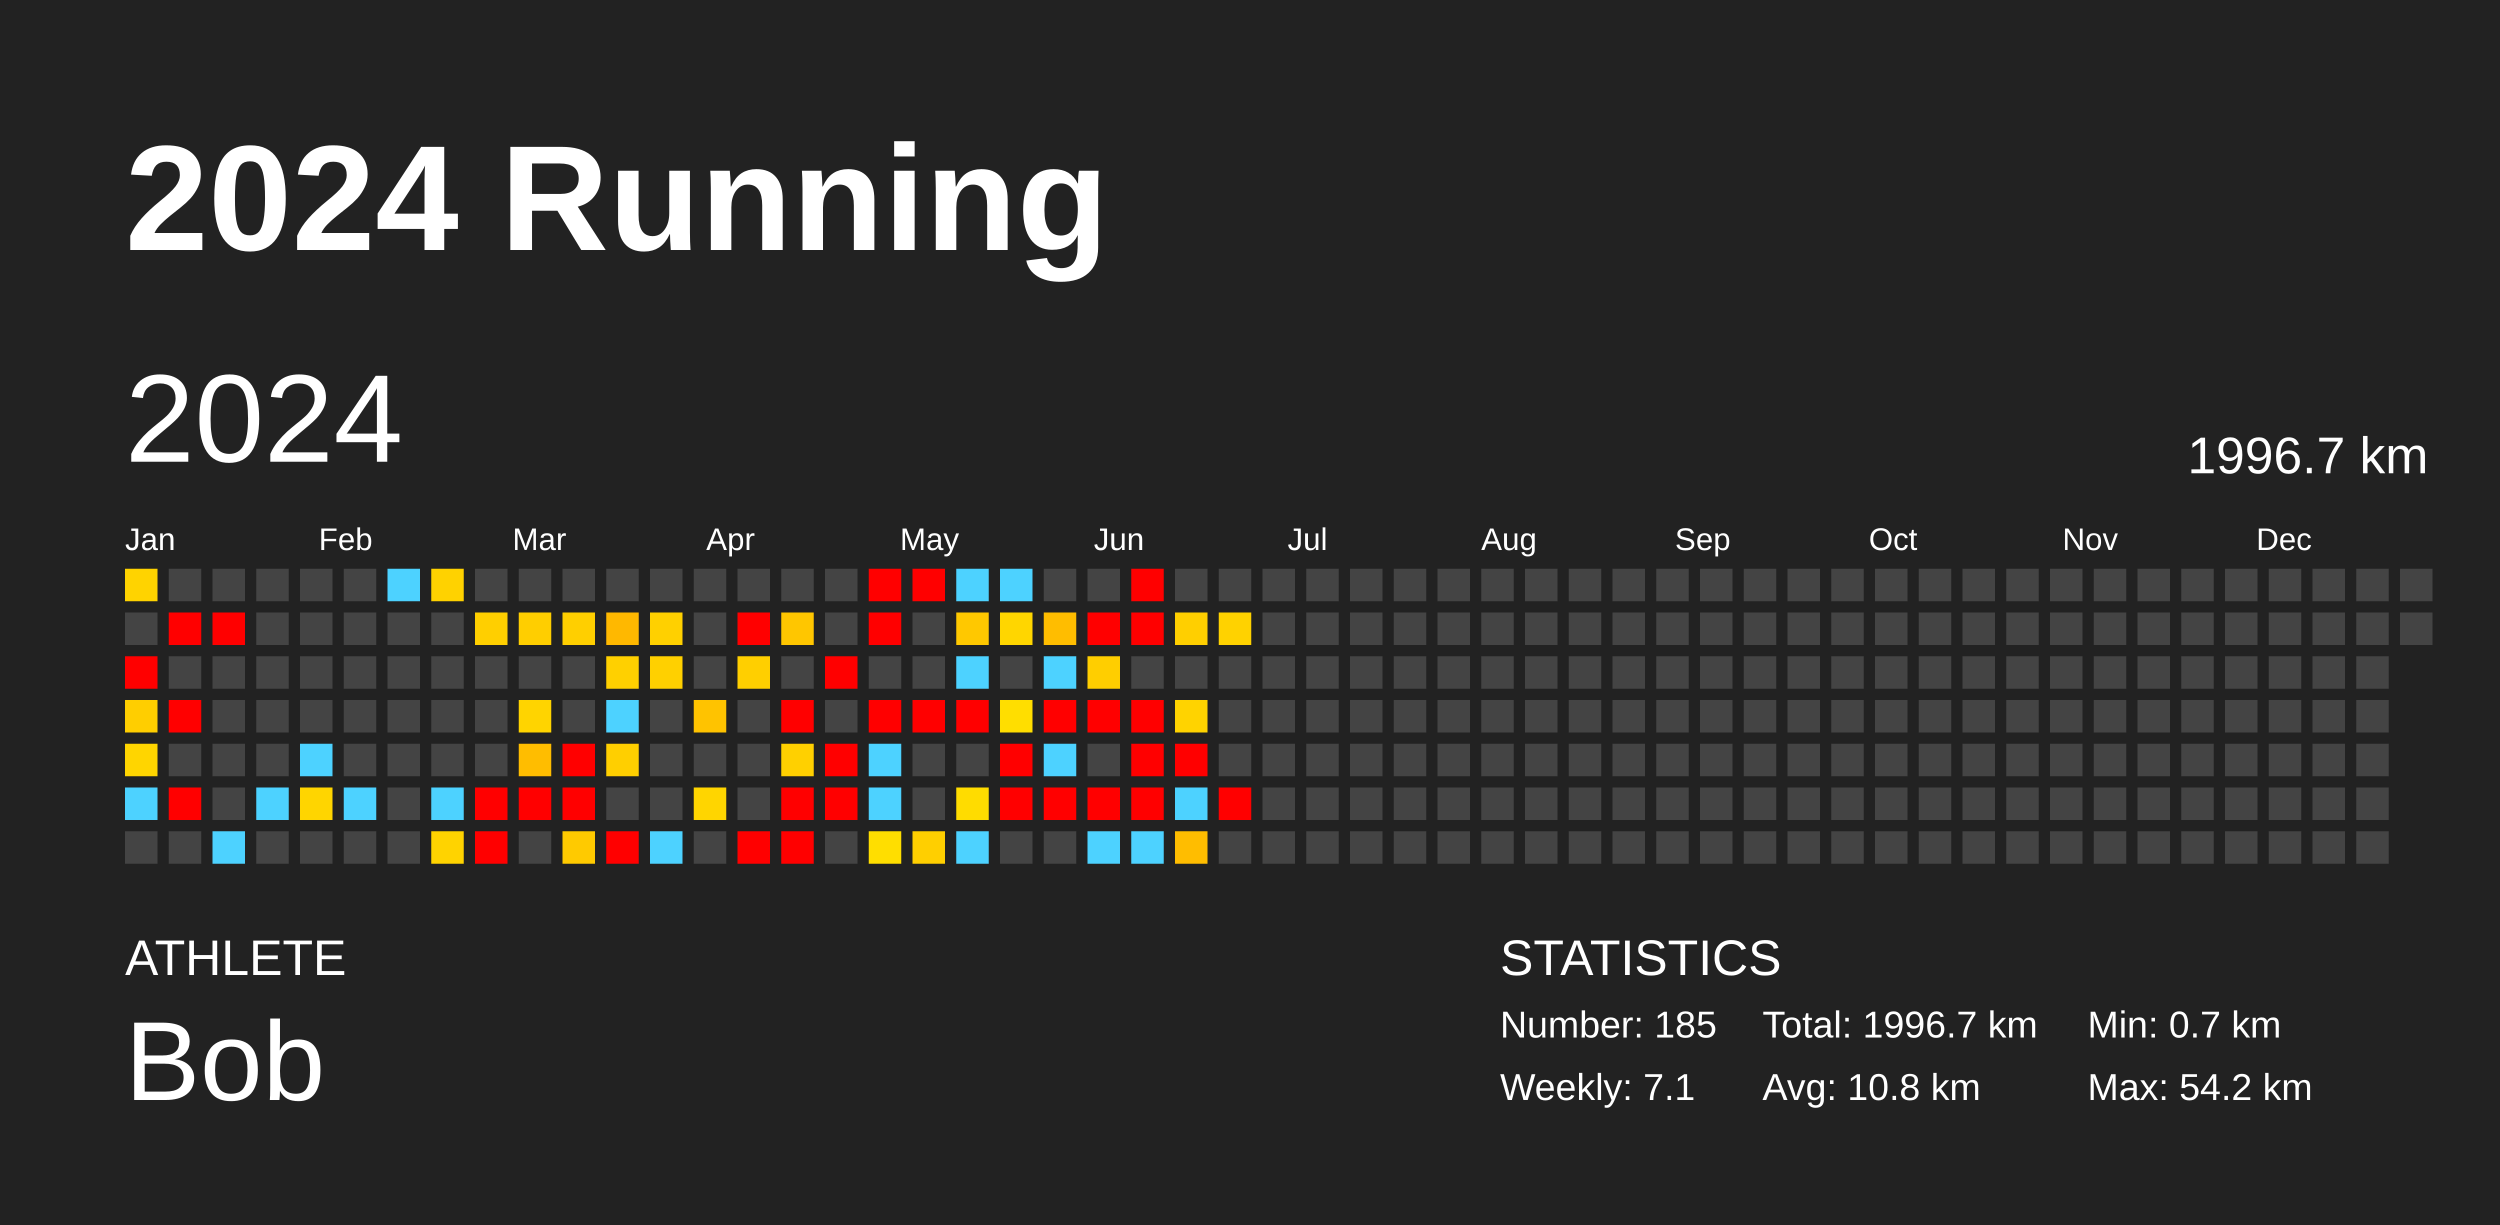
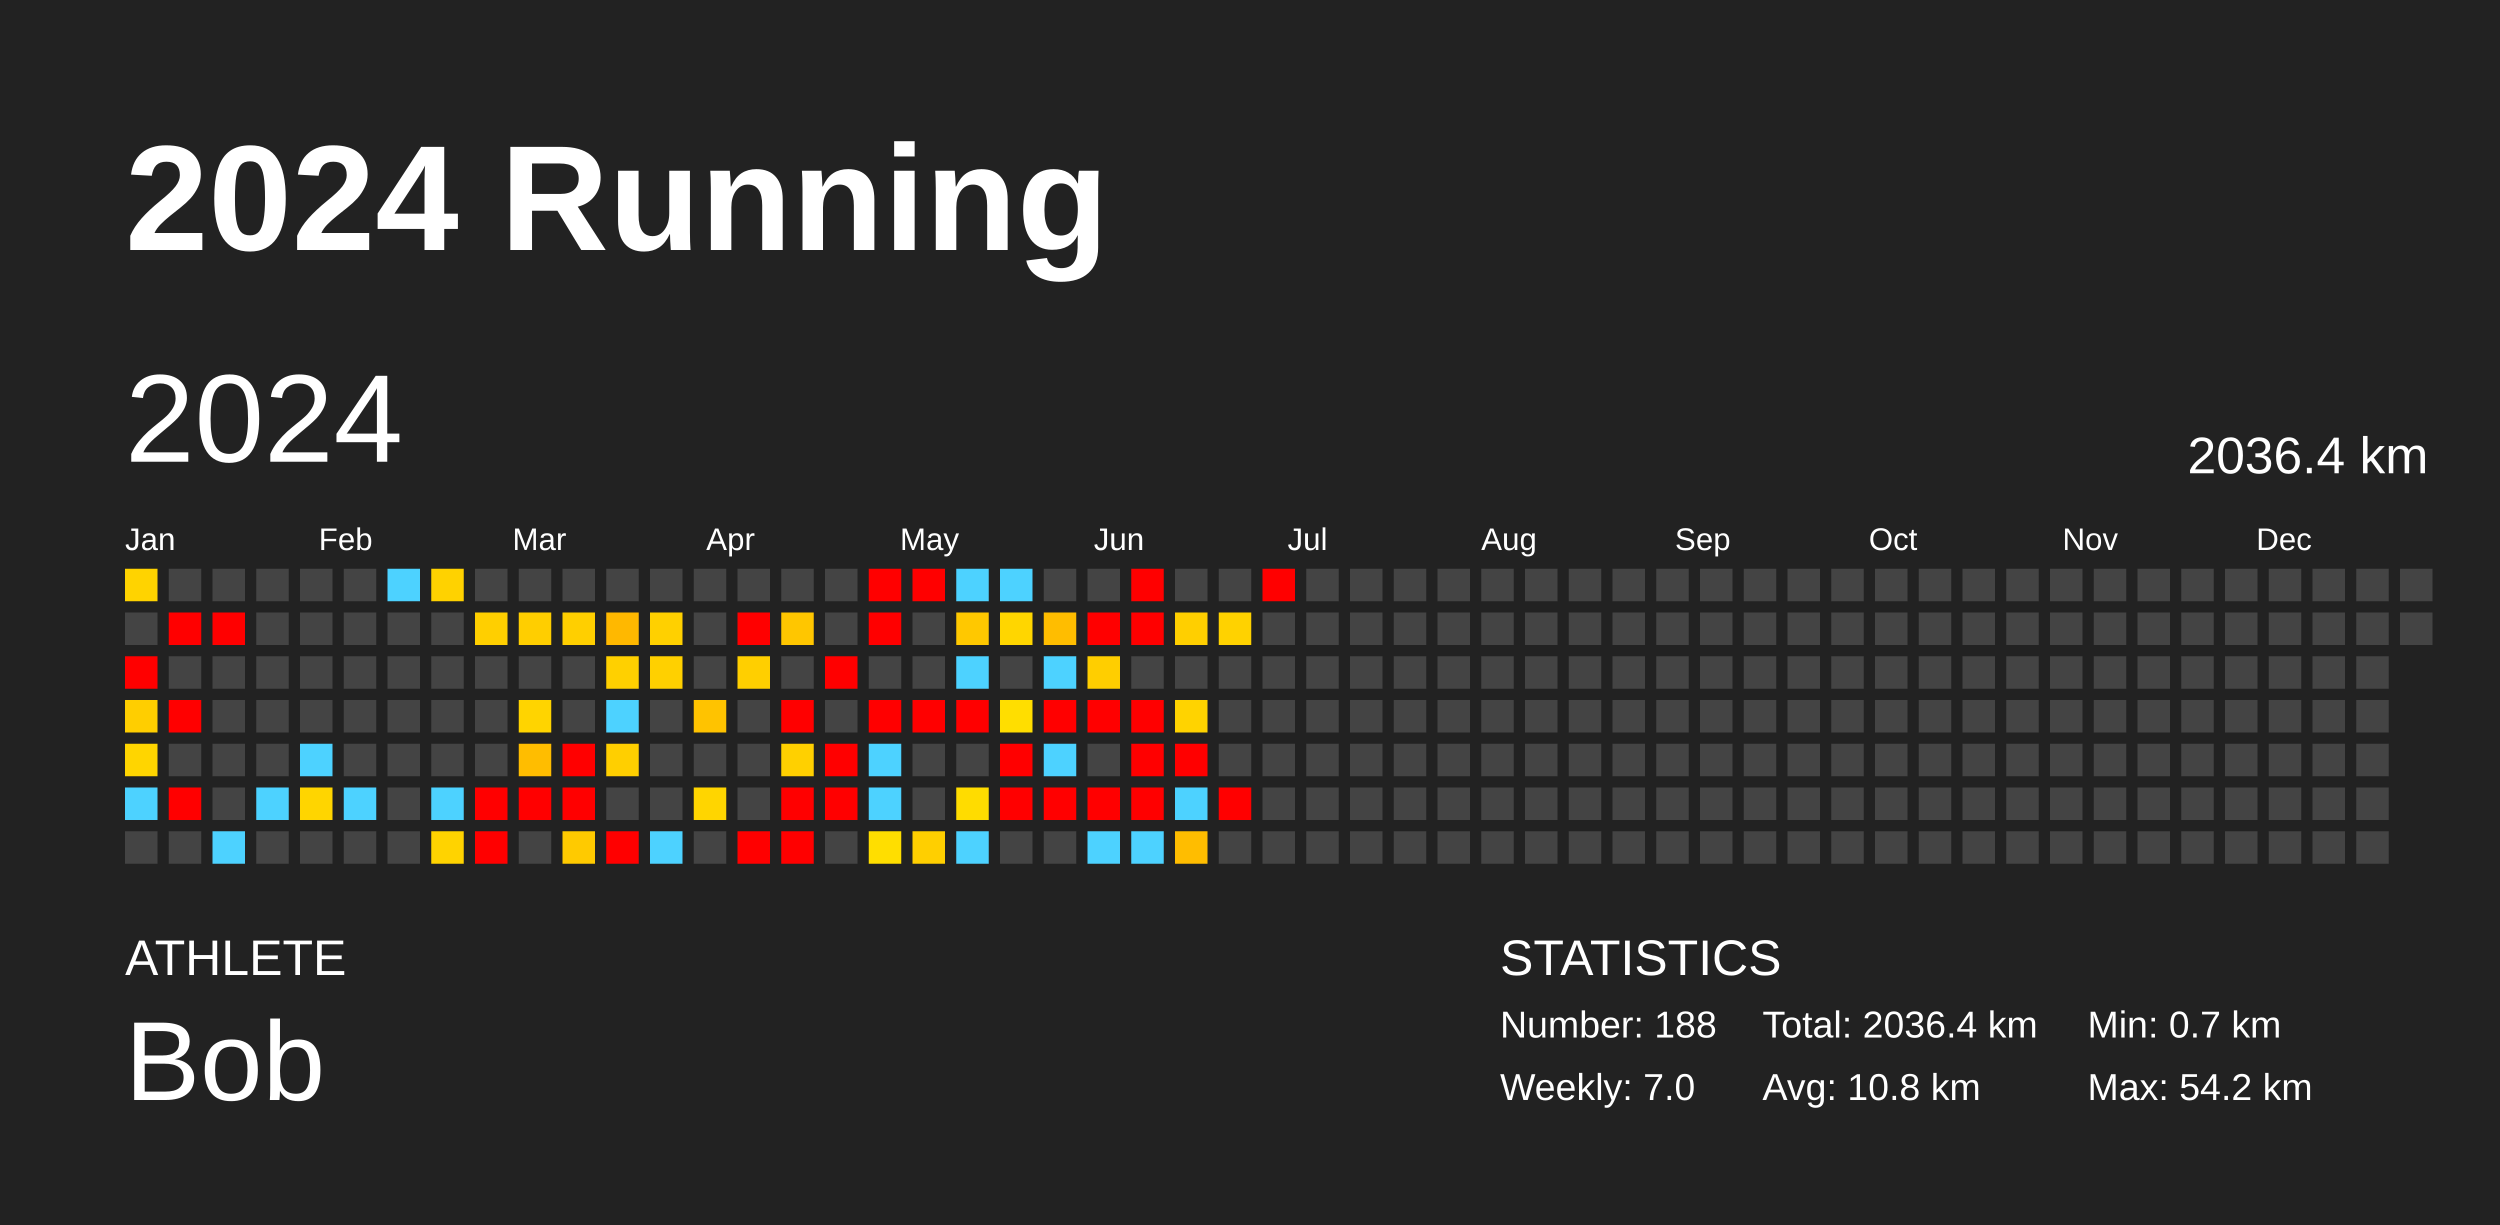
<svg xmlns="http://www.w3.org/2000/svg" baseProfile="full" height="98mm" version="1.1" viewBox="0,0,200,98" width="200mm">
  <defs />
  <rect fill="#222222" height="98" width="200" x="0" y="0" />
  <text fill="#FFFFFF" style="font-size:12px; font-family:Arial; font-weight:bold;" x="10" y="20">2024 Running</text>
  <text fill="#FFFFFF" style="font-size:4px; font-family:Arial" x="10" y="78">ATHLETE</text>
  <text fill="#FFFFFF" style="font-size:9px; font-family:Arial" x="10" y="88">Bob</text>
  <text fill="#FFFFFF" style="font-size:4px; font-family:Arial" x="120" y="78">STATISTICS</text>
-   <text fill="#FFFFFF" style="font-size:3px; font-family:Arial" x="120" y="83">Number: 185</text>
-   <text fill="#FFFFFF" style="font-size:3px; font-family:Arial" x="120" y="88">Weekly: 7.1</text>
-   <text fill="#FFFFFF" style="font-size:3px; font-family:Arial" x="141" y="83">Total: 1996.7 km</text>
+   <text fill="#FFFFFF" style="font-size:3px; font-family:Arial" x="120" y="83">Number: 188</text>
+   <text fill="#FFFFFF" style="font-size:3px; font-family:Arial" x="120" y="88">Weekly: 7.0</text>
+   <text fill="#FFFFFF" style="font-size:3px; font-family:Arial" x="141" y="83">Total: 2036.4 km</text>
  <text fill="#FFFFFF" style="font-size:3px; font-family:Arial" x="141" y="88">Avg: 10.8 km</text>
  <text fill="#FFFFFF" style="font-size:3px; font-family:Arial" x="167" y="83">Min: 0.7 km</text>
  <text fill="#FFFFFF" style="font-size:3px; font-family:Arial" x="167" y="88">Max: 54.2 km</text>
  <text dominant-baseline="hanging" fill="#FFFFFF" style="font-size:10.0px; font-family:Arial;" x="10" y="30">2024</text>
-   <text dominant-baseline="hanging" fill="#FFFFFF" style="font-size:4.125px; font-family:Arial;" x="175" y="35">1996.7 km</text>
+   <text dominant-baseline="hanging" fill="#FFFFFF" style="font-size:4.125px; font-family:Arial;" x="175" y="35">2036.4 km</text>
  <text fill="#FFFFFF" style="font-size:2.5px; font-family:Arial" x="10.0" y="44">Jan</text>
  <text fill="#FFFFFF" style="font-size:2.5px; font-family:Arial" x="25.5" y="44">Feb</text>
  <text fill="#FFFFFF" style="font-size:2.5px; font-family:Arial" x="41.0" y="44">Mar</text>
  <text fill="#FFFFFF" style="font-size:2.5px; font-family:Arial" x="56.5" y="44">Apr</text>
  <text fill="#FFFFFF" style="font-size:2.5px; font-family:Arial" x="72.0" y="44">May</text>
  <text fill="#FFFFFF" style="font-size:2.5px; font-family:Arial" x="87.5" y="44">Jun</text>
  <text fill="#FFFFFF" style="font-size:2.5px; font-family:Arial" x="103.0" y="44">Jul</text>
  <text fill="#FFFFFF" style="font-size:2.5px; font-family:Arial" x="118.5" y="44">Aug</text>
  <text fill="#FFFFFF" style="font-size:2.5px; font-family:Arial" x="134.0" y="44">Sep</text>
  <text fill="#FFFFFF" style="font-size:2.5px; font-family:Arial" x="149.5" y="44">Oct</text>
  <text fill="#FFFFFF" style="font-size:2.5px; font-family:Arial" x="165.0" y="44">Nov</text>
  <text fill="#FFFFFF" style="font-size:2.5px; font-family:Arial" x="180.5" y="44">Dec</text>
  <rect fill="#ffd300" height="2.6" width="2.6" x="10.0" y="45.5" />
  <rect fill="#444444" height="2.6" width="2.6" x="10.0" y="49.0" />
  <rect fill="red" height="2.6" width="2.6" x="10.0" y="52.5" />
  <rect fill="#ffce00" height="2.6" width="2.6" x="10.0" y="56.0" />
  <rect fill="#ffd500" height="2.6" width="2.6" x="10.0" y="59.5" />
  <rect fill="#4dd2ff" height="2.6" width="2.6" x="10.0" y="63.0" />
  <rect fill="#444444" height="2.6" width="2.6" x="10.0" y="66.5" />
  <rect fill="#444444" height="2.6" width="2.6" x="13.5" y="45.5" />
  <rect fill="red" height="2.6" width="2.6" x="13.5" y="49.0" />
  <rect fill="#444444" height="2.6" width="2.6" x="13.5" y="52.5" />
  <rect fill="red" height="2.6" width="2.6" x="13.5" y="56.0" />
  <rect fill="#444444" height="2.6" width="2.6" x="13.5" y="59.5" />
  <rect fill="red" height="2.6" width="2.6" x="13.5" y="63.0" />
  <rect fill="#444444" height="2.6" width="2.6" x="13.5" y="66.5" />
  <rect fill="#444444" height="2.6" width="2.6" x="17.0" y="45.5" />
  <rect fill="red" height="2.6" width="2.6" x="17.0" y="49.0" />
  <rect fill="#444444" height="2.6" width="2.6" x="17.0" y="52.5" />
  <rect fill="#444444" height="2.6" width="2.6" x="17.0" y="56.0" />
  <rect fill="#444444" height="2.6" width="2.6" x="17.0" y="59.5" />
  <rect fill="#444444" height="2.6" width="2.6" x="17.0" y="63.0" />
  <rect fill="#4dd2ff" height="2.6" width="2.6" x="17.0" y="66.5" />
  <rect fill="#444444" height="2.6" width="2.6" x="20.5" y="45.5" />
  <rect fill="#444444" height="2.6" width="2.6" x="20.5" y="49.0" />
  <rect fill="#444444" height="2.6" width="2.6" x="20.5" y="52.5" />
  <rect fill="#444444" height="2.6" width="2.6" x="20.5" y="56.0" />
  <rect fill="#444444" height="2.6" width="2.6" x="20.5" y="59.5" />
  <rect fill="#4dd2ff" height="2.6" width="2.6" x="20.5" y="63.0" />
  <rect fill="#444444" height="2.6" width="2.6" x="20.5" y="66.5" />
  <rect fill="#444444" height="2.6" width="2.6" x="24.0" y="45.5" />
  <rect fill="#444444" height="2.6" width="2.6" x="24.0" y="49.0" />
  <rect fill="#444444" height="2.6" width="2.6" x="24.0" y="52.5" />
  <rect fill="#444444" height="2.6" width="2.6" x="24.0" y="56.0" />
  <rect fill="#4dd2ff" height="2.6" width="2.6" x="24.0" y="59.5" />
  <rect fill="#ffd500" height="2.6" width="2.6" x="24.0" y="63.0" />
  <rect fill="#444444" height="2.6" width="2.6" x="24.0" y="66.5" />
  <rect fill="#444444" height="2.6" width="2.6" x="27.5" y="45.5" />
  <rect fill="#444444" height="2.6" width="2.6" x="27.5" y="49.0" />
  <rect fill="#444444" height="2.6" width="2.6" x="27.5" y="52.5" />
  <rect fill="#444444" height="2.6" width="2.6" x="27.5" y="56.0" />
  <rect fill="#444444" height="2.6" width="2.6" x="27.5" y="59.5" />
  <rect fill="#4dd2ff" height="2.6" width="2.6" x="27.5" y="63.0" />
  <rect fill="#444444" height="2.6" width="2.6" x="27.5" y="66.5" />
  <rect fill="#4dd2ff" height="2.6" width="2.6" x="31.0" y="45.5" />
  <rect fill="#444444" height="2.6" width="2.6" x="31.0" y="49.0" />
  <rect fill="#444444" height="2.6" width="2.6" x="31.0" y="52.5" />
  <rect fill="#444444" height="2.6" width="2.6" x="31.0" y="56.0" />
  <rect fill="#444444" height="2.6" width="2.6" x="31.0" y="59.5" />
  <rect fill="#444444" height="2.6" width="2.6" x="31.0" y="63.0" />
  <rect fill="#444444" height="2.6" width="2.6" x="31.0" y="66.5" />
  <rect fill="#ffd200" height="2.6" width="2.6" x="34.5" y="45.5" />
  <rect fill="#444444" height="2.6" width="2.6" x="34.5" y="49.0" />
  <rect fill="#444444" height="2.6" width="2.6" x="34.5" y="52.5" />
  <rect fill="#444444" height="2.6" width="2.6" x="34.5" y="56.0" />
  <rect fill="#444444" height="2.6" width="2.6" x="34.5" y="59.5" />
  <rect fill="#4dd2ff" height="2.6" width="2.6" x="34.5" y="63.0" />
  <rect fill="#ffd300" height="2.6" width="2.6" x="34.5" y="66.5" />
  <rect fill="#444444" height="2.6" width="2.6" x="38.0" y="45.5" />
  <rect fill="#ffcf00" height="2.6" width="2.6" x="38.0" y="49.0" />
  <rect fill="#444444" height="2.6" width="2.6" x="38.0" y="52.5" />
  <rect fill="#444444" height="2.6" width="2.6" x="38.0" y="56.0" />
  <rect fill="#444444" height="2.6" width="2.6" x="38.0" y="59.5" />
  <rect fill="red" height="2.6" width="2.6" x="38.0" y="63.0" />
  <rect fill="red" height="2.6" width="2.6" x="38.0" y="66.5" />
  <rect fill="#444444" height="2.6" width="2.6" x="41.5" y="45.5" />
  <rect fill="#ffce00" height="2.6" width="2.6" x="41.5" y="49.0" />
  <rect fill="#444444" height="2.6" width="2.6" x="41.5" y="52.5" />
  <rect fill="#ffd400" height="2.6" width="2.6" x="41.5" y="56.0" />
  <rect fill="#ffbd00" height="2.6" width="2.6" x="41.5" y="59.5" />
  <rect fill="red" height="2.6" width="2.6" x="41.5" y="63.0" />
  <rect fill="#444444" height="2.6" width="2.6" x="41.5" y="66.5" />
  <rect fill="#444444" height="2.6" width="2.6" x="45.0" y="45.5" />
  <rect fill="#ffcf00" height="2.6" width="2.6" x="45.0" y="49.0" />
  <rect fill="#444444" height="2.6" width="2.6" x="45.0" y="52.5" />
  <rect fill="#444444" height="2.6" width="2.6" x="45.0" y="56.0" />
  <rect fill="red" height="2.6" width="2.6" x="45.0" y="59.5" />
  <rect fill="red" height="2.6" width="2.6" x="45.0" y="63.0" />
  <rect fill="#ffca00" height="2.6" width="2.6" x="45.0" y="66.5" />
  <rect fill="#444444" height="2.6" width="2.6" x="48.5" y="45.5" />
  <rect fill="#ffb800" height="2.6" width="2.6" x="48.5" y="49.0" />
  <rect fill="#ffd000" height="2.6" width="2.6" x="48.5" y="52.5" />
  <rect fill="#4dd2ff" height="2.6" width="2.6" x="48.5" y="56.0" />
  <rect fill="#ffcf00" height="2.6" width="2.6" x="48.5" y="59.5" />
  <rect fill="#444444" height="2.6" width="2.6" x="48.5" y="63.0" />
  <rect fill="red" height="2.6" width="2.6" x="48.5" y="66.5" />
  <rect fill="#444444" height="2.6" width="2.6" x="52.0" y="45.5" />
  <rect fill="#ffd000" height="2.6" width="2.6" x="52.0" y="49.0" />
  <rect fill="#ffd000" height="2.6" width="2.6" x="52.0" y="52.5" />
  <rect fill="#444444" height="2.6" width="2.6" x="52.0" y="56.0" />
  <rect fill="#444444" height="2.6" width="2.6" x="52.0" y="59.5" />
  <rect fill="#444444" height="2.6" width="2.6" x="52.0" y="63.0" />
  <rect fill="#4dd2ff" height="2.6" width="2.6" x="52.0" y="66.5" />
  <rect fill="#444444" height="2.6" width="2.6" x="55.5" y="45.5" />
  <rect fill="#444444" height="2.6" width="2.6" x="55.5" y="49.0" />
  <rect fill="#444444" height="2.6" width="2.6" x="55.5" y="52.5" />
  <rect fill="#ffc300" height="2.6" width="2.6" x="55.5" y="56.0" />
  <rect fill="#444444" height="2.6" width="2.6" x="55.5" y="59.5" />
  <rect fill="#ffd500" height="2.6" width="2.6" x="55.5" y="63.0" />
  <rect fill="#444444" height="2.6" width="2.6" x="55.5" y="66.5" />
  <rect fill="#444444" height="2.6" width="2.6" x="59.0" y="45.5" />
  <rect fill="red" height="2.6" width="2.6" x="59.0" y="49.0" />
  <rect fill="#ffcf00" height="2.6" width="2.6" x="59.0" y="52.5" />
  <rect fill="#444444" height="2.6" width="2.6" x="59.0" y="56.0" />
  <rect fill="#444444" height="2.6" width="2.6" x="59.0" y="59.5" />
  <rect fill="#444444" height="2.6" width="2.6" x="59.0" y="63.0" />
  <rect fill="red" height="2.6" width="2.6" x="59.0" y="66.5" />
  <rect fill="#444444" height="2.6" width="2.6" x="62.5" y="45.5" />
  <rect fill="#ffc600" height="2.6" width="2.6" x="62.5" y="49.0" />
  <rect fill="#444444" height="2.6" width="2.6" x="62.5" y="52.5" />
  <rect fill="red" height="2.6" width="2.6" x="62.5" y="56.0" />
  <rect fill="#ffd000" height="2.6" width="2.6" x="62.5" y="59.5" />
  <rect fill="red" height="2.6" width="2.6" x="62.5" y="63.0" />
  <rect fill="red" height="2.6" width="2.6" x="62.5" y="66.5" />
  <rect fill="#444444" height="2.6" width="2.6" x="66.0" y="45.5" />
  <rect fill="#444444" height="2.6" width="2.6" x="66.0" y="49.0" />
  <rect fill="red" height="2.6" width="2.6" x="66.0" y="52.5" />
  <rect fill="#444444" height="2.6" width="2.6" x="66.0" y="56.0" />
  <rect fill="red" height="2.6" width="2.6" x="66.0" y="59.5" />
  <rect fill="red" height="2.6" width="2.6" x="66.0" y="63.0" />
  <rect fill="#444444" height="2.6" width="2.6" x="66.0" y="66.5" />
  <rect fill="red" height="2.6" width="2.6" x="69.5" y="45.5" />
  <rect fill="red" height="2.6" width="2.6" x="69.5" y="49.0" />
  <rect fill="#444444" height="2.6" width="2.6" x="69.5" y="52.5" />
  <rect fill="red" height="2.6" width="2.6" x="69.5" y="56.0" />
  <rect fill="#4dd2ff" height="2.6" width="2.6" x="69.5" y="59.5" />
  <rect fill="#4dd2ff" height="2.6" width="2.6" x="69.5" y="63.0" />
  <rect fill="#ffde00" height="2.6" width="2.6" x="69.5" y="66.5" />
  <rect fill="red" height="2.6" width="2.6" x="73.0" y="45.5" />
  <rect fill="#444444" height="2.6" width="2.6" x="73.0" y="49.0" />
  <rect fill="#444444" height="2.6" width="2.6" x="73.0" y="52.5" />
  <rect fill="red" height="2.6" width="2.6" x="73.0" y="56.0" />
  <rect fill="#444444" height="2.6" width="2.6" x="73.0" y="59.5" />
  <rect fill="#444444" height="2.6" width="2.6" x="73.0" y="63.0" />
  <rect fill="#ffcf00" height="2.6" width="2.6" x="73.0" y="66.5" />
  <rect fill="#4dd2ff" height="2.6" width="2.6" x="76.5" y="45.5" />
  <rect fill="#ffc800" height="2.6" width="2.6" x="76.5" y="49.0" />
  <rect fill="#4dd2ff" height="2.6" width="2.6" x="76.5" y="52.5" />
  <rect fill="red" height="2.6" width="2.6" x="76.5" y="56.0" />
  <rect fill="#444444" height="2.6" width="2.6" x="76.5" y="59.5" />
  <rect fill="#ffdc00" height="2.6" width="2.6" x="76.5" y="63.0" />
  <rect fill="#4dd2ff" height="2.6" width="2.6" x="76.5" y="66.5" />
  <rect fill="#4dd2ff" height="2.6" width="2.6" x="80.0" y="45.5" />
  <rect fill="#ffd600" height="2.6" width="2.6" x="80.0" y="49.0" />
  <rect fill="#444444" height="2.6" width="2.6" x="80.0" y="52.5" />
  <rect fill="#ffde00" height="2.6" width="2.6" x="80.0" y="56.0" />
  <rect fill="red" height="2.6" width="2.6" x="80.0" y="59.5" />
  <rect fill="red" height="2.6" width="2.6" x="80.0" y="63.0" />
  <rect fill="#444444" height="2.6" width="2.6" x="80.0" y="66.5" />
  <rect fill="#444444" height="2.6" width="2.6" x="83.5" y="45.5" />
  <rect fill="#ffbd00" height="2.6" width="2.6" x="83.5" y="49.0" />
  <rect fill="#4dd2ff" height="2.6" width="2.6" x="83.5" y="52.5" />
  <rect fill="red" height="2.6" width="2.6" x="83.5" y="56.0" />
  <rect fill="#4dd2ff" height="2.6" width="2.6" x="83.5" y="59.5" />
  <rect fill="red" height="2.6" width="2.6" x="83.5" y="63.0" />
  <rect fill="#444444" height="2.6" width="2.6" x="83.5" y="66.5" />
  <rect fill="#444444" height="2.6" width="2.6" x="87.0" y="45.5" />
  <rect fill="red" height="2.6" width="2.6" x="87.0" y="49.0" />
  <rect fill="#ffce00" height="2.6" width="2.6" x="87.0" y="52.5" />
  <rect fill="red" height="2.6" width="2.6" x="87.0" y="56.0" />
  <rect fill="#444444" height="2.6" width="2.6" x="87.0" y="59.5" />
  <rect fill="red" height="2.6" width="2.6" x="87.0" y="63.0" />
  <rect fill="#4dd2ff" height="2.6" width="2.6" x="87.0" y="66.5" />
  <rect fill="red" height="2.6" width="2.6" x="90.5" y="45.5" />
  <rect fill="red" height="2.6" width="2.6" x="90.5" y="49.0" />
  <rect fill="#444444" height="2.6" width="2.6" x="90.5" y="52.5" />
  <rect fill="red" height="2.6" width="2.6" x="90.5" y="56.0" />
  <rect fill="red" height="2.6" width="2.6" x="90.5" y="59.5" />
  <rect fill="red" height="2.6" width="2.6" x="90.5" y="63.0" />
  <rect fill="#4dd2ff" height="2.6" width="2.6" x="90.5" y="66.5" />
  <rect fill="#444444" height="2.6" width="2.6" x="94.0" y="45.5" />
  <rect fill="#ffcf00" height="2.6" width="2.6" x="94.0" y="49.0" />
  <rect fill="#444444" height="2.6" width="2.6" x="94.0" y="52.5" />
  <rect fill="#ffd300" height="2.6" width="2.6" x="94.0" y="56.0" />
  <rect fill="red" height="2.6" width="2.6" x="94.0" y="59.5" />
  <rect fill="#4dd2ff" height="2.6" width="2.6" x="94.0" y="63.0" />
  <rect fill="#ffbd00" height="2.6" width="2.6" x="94.0" y="66.5" />
  <rect fill="#444444" height="2.6" width="2.6" x="97.5" y="45.5" />
  <rect fill="#ffd200" height="2.6" width="2.6" x="97.5" y="49.0" />
  <rect fill="#444444" height="2.6" width="2.6" x="97.5" y="52.5" />
  <rect fill="#444444" height="2.6" width="2.6" x="97.5" y="56.0" />
  <rect fill="#444444" height="2.6" width="2.6" x="97.5" y="59.5" />
  <rect fill="red" height="2.6" width="2.6" x="97.5" y="63.0" />
  <rect fill="#444444" height="2.6" width="2.6" x="97.5" y="66.5" />
-   <rect fill="#444444" height="2.6" width="2.6" x="101.0" y="45.5" />
+   <rect fill="red" height="2.6" width="2.6" x="101.0" y="45.5" />
  <rect fill="#444444" height="2.6" width="2.6" x="101.0" y="49.0" />
  <rect fill="#444444" height="2.6" width="2.6" x="101.0" y="52.5" />
  <rect fill="#444444" height="2.6" width="2.6" x="101.0" y="56.0" />
  <rect fill="#444444" height="2.6" width="2.6" x="101.0" y="59.5" />
  <rect fill="#444444" height="2.6" width="2.6" x="101.0" y="63.0" />
  <rect fill="#444444" height="2.6" width="2.6" x="101.0" y="66.5" />
  <rect fill="#444444" height="2.6" width="2.6" x="104.5" y="45.5" />
  <rect fill="#444444" height="2.6" width="2.6" x="104.5" y="49.0" />
  <rect fill="#444444" height="2.6" width="2.6" x="104.5" y="52.5" />
  <rect fill="#444444" height="2.6" width="2.6" x="104.5" y="56.0" />
  <rect fill="#444444" height="2.6" width="2.6" x="104.5" y="59.5" />
  <rect fill="#444444" height="2.6" width="2.6" x="104.5" y="63.0" />
  <rect fill="#444444" height="2.6" width="2.6" x="104.5" y="66.5" />
  <rect fill="#444444" height="2.6" width="2.6" x="108.0" y="45.5" />
  <rect fill="#444444" height="2.6" width="2.6" x="108.0" y="49.0" />
  <rect fill="#444444" height="2.6" width="2.6" x="108.0" y="52.5" />
  <rect fill="#444444" height="2.6" width="2.6" x="108.0" y="56.0" />
  <rect fill="#444444" height="2.6" width="2.6" x="108.0" y="59.5" />
  <rect fill="#444444" height="2.6" width="2.6" x="108.0" y="63.0" />
  <rect fill="#444444" height="2.6" width="2.6" x="108.0" y="66.5" />
  <rect fill="#444444" height="2.6" width="2.6" x="111.5" y="45.5" />
  <rect fill="#444444" height="2.6" width="2.6" x="111.5" y="49.0" />
  <rect fill="#444444" height="2.6" width="2.6" x="111.5" y="52.5" />
  <rect fill="#444444" height="2.6" width="2.6" x="111.5" y="56.0" />
  <rect fill="#444444" height="2.6" width="2.6" x="111.5" y="59.5" />
  <rect fill="#444444" height="2.6" width="2.6" x="111.5" y="63.0" />
  <rect fill="#444444" height="2.6" width="2.6" x="111.5" y="66.5" />
  <rect fill="#444444" height="2.6" width="2.6" x="115.0" y="45.5" />
  <rect fill="#444444" height="2.6" width="2.6" x="115.0" y="49.0" />
  <rect fill="#444444" height="2.6" width="2.6" x="115.0" y="52.5" />
  <rect fill="#444444" height="2.6" width="2.6" x="115.0" y="56.0" />
  <rect fill="#444444" height="2.6" width="2.6" x="115.0" y="59.5" />
  <rect fill="#444444" height="2.6" width="2.6" x="115.0" y="63.0" />
  <rect fill="#444444" height="2.6" width="2.6" x="115.0" y="66.5" />
  <rect fill="#444444" height="2.6" width="2.6" x="118.5" y="45.5" />
  <rect fill="#444444" height="2.6" width="2.6" x="118.5" y="49.0" />
  <rect fill="#444444" height="2.6" width="2.6" x="118.5" y="52.5" />
  <rect fill="#444444" height="2.6" width="2.6" x="118.5" y="56.0" />
  <rect fill="#444444" height="2.6" width="2.6" x="118.5" y="59.5" />
  <rect fill="#444444" height="2.6" width="2.6" x="118.5" y="63.0" />
  <rect fill="#444444" height="2.6" width="2.6" x="118.5" y="66.5" />
  <rect fill="#444444" height="2.6" width="2.6" x="122.0" y="45.5" />
  <rect fill="#444444" height="2.6" width="2.6" x="122.0" y="49.0" />
  <rect fill="#444444" height="2.6" width="2.6" x="122.0" y="52.5" />
  <rect fill="#444444" height="2.6" width="2.6" x="122.0" y="56.0" />
  <rect fill="#444444" height="2.6" width="2.6" x="122.0" y="59.5" />
  <rect fill="#444444" height="2.6" width="2.6" x="122.0" y="63.0" />
  <rect fill="#444444" height="2.6" width="2.6" x="122.0" y="66.5" />
  <rect fill="#444444" height="2.6" width="2.6" x="125.5" y="45.5" />
  <rect fill="#444444" height="2.6" width="2.6" x="125.5" y="49.0" />
  <rect fill="#444444" height="2.6" width="2.6" x="125.5" y="52.5" />
  <rect fill="#444444" height="2.6" width="2.6" x="125.5" y="56.0" />
  <rect fill="#444444" height="2.6" width="2.6" x="125.5" y="59.5" />
  <rect fill="#444444" height="2.6" width="2.6" x="125.5" y="63.0" />
  <rect fill="#444444" height="2.6" width="2.6" x="125.5" y="66.5" />
  <rect fill="#444444" height="2.6" width="2.6" x="129.0" y="45.5" />
  <rect fill="#444444" height="2.6" width="2.6" x="129.0" y="49.0" />
  <rect fill="#444444" height="2.6" width="2.6" x="129.0" y="52.5" />
  <rect fill="#444444" height="2.6" width="2.6" x="129.0" y="56.0" />
  <rect fill="#444444" height="2.6" width="2.6" x="129.0" y="59.5" />
  <rect fill="#444444" height="2.6" width="2.6" x="129.0" y="63.0" />
  <rect fill="#444444" height="2.6" width="2.6" x="129.0" y="66.5" />
  <rect fill="#444444" height="2.6" width="2.6" x="132.5" y="45.5" />
  <rect fill="#444444" height="2.6" width="2.6" x="132.5" y="49.0" />
  <rect fill="#444444" height="2.6" width="2.6" x="132.5" y="52.5" />
  <rect fill="#444444" height="2.6" width="2.6" x="132.5" y="56.0" />
  <rect fill="#444444" height="2.6" width="2.6" x="132.5" y="59.5" />
  <rect fill="#444444" height="2.6" width="2.6" x="132.5" y="63.0" />
  <rect fill="#444444" height="2.6" width="2.6" x="132.5" y="66.5" />
  <rect fill="#444444" height="2.6" width="2.6" x="136.0" y="45.5" />
  <rect fill="#444444" height="2.6" width="2.6" x="136.0" y="49.0" />
  <rect fill="#444444" height="2.6" width="2.6" x="136.0" y="52.5" />
  <rect fill="#444444" height="2.6" width="2.6" x="136.0" y="56.0" />
  <rect fill="#444444" height="2.6" width="2.6" x="136.0" y="59.5" />
  <rect fill="#444444" height="2.6" width="2.6" x="136.0" y="63.0" />
  <rect fill="#444444" height="2.6" width="2.6" x="136.0" y="66.5" />
  <rect fill="#444444" height="2.6" width="2.6" x="139.5" y="45.5" />
  <rect fill="#444444" height="2.6" width="2.6" x="139.5" y="49.0" />
  <rect fill="#444444" height="2.6" width="2.6" x="139.5" y="52.5" />
  <rect fill="#444444" height="2.6" width="2.6" x="139.5" y="56.0" />
  <rect fill="#444444" height="2.6" width="2.6" x="139.5" y="59.5" />
  <rect fill="#444444" height="2.6" width="2.6" x="139.5" y="63.0" />
  <rect fill="#444444" height="2.6" width="2.6" x="139.5" y="66.5" />
  <rect fill="#444444" height="2.6" width="2.6" x="143.0" y="45.5" />
  <rect fill="#444444" height="2.6" width="2.6" x="143.0" y="49.0" />
  <rect fill="#444444" height="2.6" width="2.6" x="143.0" y="52.5" />
  <rect fill="#444444" height="2.6" width="2.6" x="143.0" y="56.0" />
  <rect fill="#444444" height="2.6" width="2.6" x="143.0" y="59.5" />
  <rect fill="#444444" height="2.6" width="2.6" x="143.0" y="63.0" />
  <rect fill="#444444" height="2.6" width="2.6" x="143.0" y="66.5" />
  <rect fill="#444444" height="2.6" width="2.6" x="146.5" y="45.5" />
  <rect fill="#444444" height="2.6" width="2.6" x="146.5" y="49.0" />
  <rect fill="#444444" height="2.6" width="2.6" x="146.5" y="52.5" />
  <rect fill="#444444" height="2.6" width="2.6" x="146.5" y="56.0" />
  <rect fill="#444444" height="2.6" width="2.6" x="146.5" y="59.5" />
  <rect fill="#444444" height="2.6" width="2.6" x="146.5" y="63.0" />
  <rect fill="#444444" height="2.6" width="2.6" x="146.5" y="66.5" />
  <rect fill="#444444" height="2.6" width="2.6" x="150.0" y="45.5" />
  <rect fill="#444444" height="2.6" width="2.6" x="150.0" y="49.0" />
  <rect fill="#444444" height="2.6" width="2.6" x="150.0" y="52.5" />
  <rect fill="#444444" height="2.6" width="2.6" x="150.0" y="56.0" />
  <rect fill="#444444" height="2.6" width="2.6" x="150.0" y="59.5" />
  <rect fill="#444444" height="2.6" width="2.6" x="150.0" y="63.0" />
  <rect fill="#444444" height="2.6" width="2.6" x="150.0" y="66.5" />
  <rect fill="#444444" height="2.6" width="2.6" x="153.5" y="45.5" />
  <rect fill="#444444" height="2.6" width="2.6" x="153.5" y="49.0" />
  <rect fill="#444444" height="2.6" width="2.6" x="153.5" y="52.5" />
  <rect fill="#444444" height="2.6" width="2.6" x="153.5" y="56.0" />
  <rect fill="#444444" height="2.6" width="2.6" x="153.5" y="59.5" />
  <rect fill="#444444" height="2.6" width="2.6" x="153.5" y="63.0" />
  <rect fill="#444444" height="2.6" width="2.6" x="153.5" y="66.5" />
  <rect fill="#444444" height="2.6" width="2.6" x="157.0" y="45.5" />
  <rect fill="#444444" height="2.6" width="2.6" x="157.0" y="49.0" />
  <rect fill="#444444" height="2.6" width="2.6" x="157.0" y="52.5" />
  <rect fill="#444444" height="2.6" width="2.6" x="157.0" y="56.0" />
  <rect fill="#444444" height="2.6" width="2.6" x="157.0" y="59.5" />
  <rect fill="#444444" height="2.6" width="2.6" x="157.0" y="63.0" />
  <rect fill="#444444" height="2.6" width="2.6" x="157.0" y="66.5" />
  <rect fill="#444444" height="2.6" width="2.6" x="160.5" y="45.5" />
  <rect fill="#444444" height="2.6" width="2.6" x="160.5" y="49.0" />
  <rect fill="#444444" height="2.6" width="2.6" x="160.5" y="52.5" />
  <rect fill="#444444" height="2.6" width="2.6" x="160.5" y="56.0" />
  <rect fill="#444444" height="2.6" width="2.6" x="160.5" y="59.5" />
  <rect fill="#444444" height="2.6" width="2.6" x="160.5" y="63.0" />
  <rect fill="#444444" height="2.6" width="2.6" x="160.5" y="66.5" />
  <rect fill="#444444" height="2.6" width="2.6" x="164.0" y="45.5" />
  <rect fill="#444444" height="2.6" width="2.6" x="164.0" y="49.0" />
  <rect fill="#444444" height="2.6" width="2.6" x="164.0" y="52.5" />
  <rect fill="#444444" height="2.6" width="2.6" x="164.0" y="56.0" />
  <rect fill="#444444" height="2.6" width="2.6" x="164.0" y="59.5" />
  <rect fill="#444444" height="2.6" width="2.6" x="164.0" y="63.0" />
  <rect fill="#444444" height="2.6" width="2.6" x="164.0" y="66.5" />
  <rect fill="#444444" height="2.6" width="2.6" x="167.5" y="45.5" />
  <rect fill="#444444" height="2.6" width="2.6" x="167.5" y="49.0" />
  <rect fill="#444444" height="2.6" width="2.6" x="167.5" y="52.5" />
  <rect fill="#444444" height="2.6" width="2.6" x="167.5" y="56.0" />
  <rect fill="#444444" height="2.6" width="2.6" x="167.5" y="59.5" />
  <rect fill="#444444" height="2.6" width="2.6" x="167.5" y="63.0" />
  <rect fill="#444444" height="2.6" width="2.6" x="167.5" y="66.5" />
  <rect fill="#444444" height="2.6" width="2.6" x="171.0" y="45.5" />
  <rect fill="#444444" height="2.6" width="2.6" x="171.0" y="49.0" />
  <rect fill="#444444" height="2.6" width="2.6" x="171.0" y="52.5" />
  <rect fill="#444444" height="2.6" width="2.6" x="171.0" y="56.0" />
  <rect fill="#444444" height="2.6" width="2.6" x="171.0" y="59.5" />
  <rect fill="#444444" height="2.6" width="2.6" x="171.0" y="63.0" />
  <rect fill="#444444" height="2.6" width="2.6" x="171.0" y="66.5" />
  <rect fill="#444444" height="2.6" width="2.6" x="174.5" y="45.5" />
  <rect fill="#444444" height="2.6" width="2.6" x="174.5" y="49.0" />
  <rect fill="#444444" height="2.6" width="2.6" x="174.5" y="52.5" />
  <rect fill="#444444" height="2.6" width="2.6" x="174.5" y="56.0" />
  <rect fill="#444444" height="2.6" width="2.6" x="174.5" y="59.5" />
  <rect fill="#444444" height="2.6" width="2.6" x="174.5" y="63.0" />
  <rect fill="#444444" height="2.6" width="2.6" x="174.5" y="66.5" />
  <rect fill="#444444" height="2.6" width="2.6" x="178.0" y="45.5" />
  <rect fill="#444444" height="2.6" width="2.6" x="178.0" y="49.0" />
  <rect fill="#444444" height="2.6" width="2.6" x="178.0" y="52.5" />
  <rect fill="#444444" height="2.6" width="2.6" x="178.0" y="56.0" />
  <rect fill="#444444" height="2.6" width="2.6" x="178.0" y="59.5" />
  <rect fill="#444444" height="2.6" width="2.6" x="178.0" y="63.0" />
  <rect fill="#444444" height="2.6" width="2.6" x="178.0" y="66.5" />
  <rect fill="#444444" height="2.6" width="2.6" x="181.5" y="45.5" />
  <rect fill="#444444" height="2.6" width="2.6" x="181.5" y="49.0" />
  <rect fill="#444444" height="2.6" width="2.6" x="181.5" y="52.5" />
  <rect fill="#444444" height="2.6" width="2.6" x="181.5" y="56.0" />
  <rect fill="#444444" height="2.6" width="2.6" x="181.5" y="59.5" />
  <rect fill="#444444" height="2.6" width="2.6" x="181.5" y="63.0" />
  <rect fill="#444444" height="2.6" width="2.6" x="181.5" y="66.5" />
  <rect fill="#444444" height="2.6" width="2.6" x="185.0" y="45.5" />
  <rect fill="#444444" height="2.6" width="2.6" x="185.0" y="49.0" />
  <rect fill="#444444" height="2.6" width="2.6" x="185.0" y="52.5" />
  <rect fill="#444444" height="2.6" width="2.6" x="185.0" y="56.0" />
  <rect fill="#444444" height="2.6" width="2.6" x="185.0" y="59.5" />
  <rect fill="#444444" height="2.6" width="2.6" x="185.0" y="63.0" />
  <rect fill="#444444" height="2.6" width="2.6" x="185.0" y="66.5" />
  <rect fill="#444444" height="2.6" width="2.6" x="188.5" y="45.5" />
  <rect fill="#444444" height="2.6" width="2.6" x="188.5" y="49.0" />
  <rect fill="#444444" height="2.6" width="2.6" x="188.5" y="52.5" />
  <rect fill="#444444" height="2.6" width="2.6" x="188.5" y="56.0" />
  <rect fill="#444444" height="2.6" width="2.6" x="188.5" y="59.5" />
  <rect fill="#444444" height="2.6" width="2.6" x="188.5" y="63.0" />
  <rect fill="#444444" height="2.6" width="2.6" x="188.5" y="66.5" />
  <rect fill="#444444" height="2.6" width="2.6" x="192.0" y="45.5" />
  <rect fill="#444444" height="2.6" width="2.6" x="192.0" y="49.0" />
</svg>
